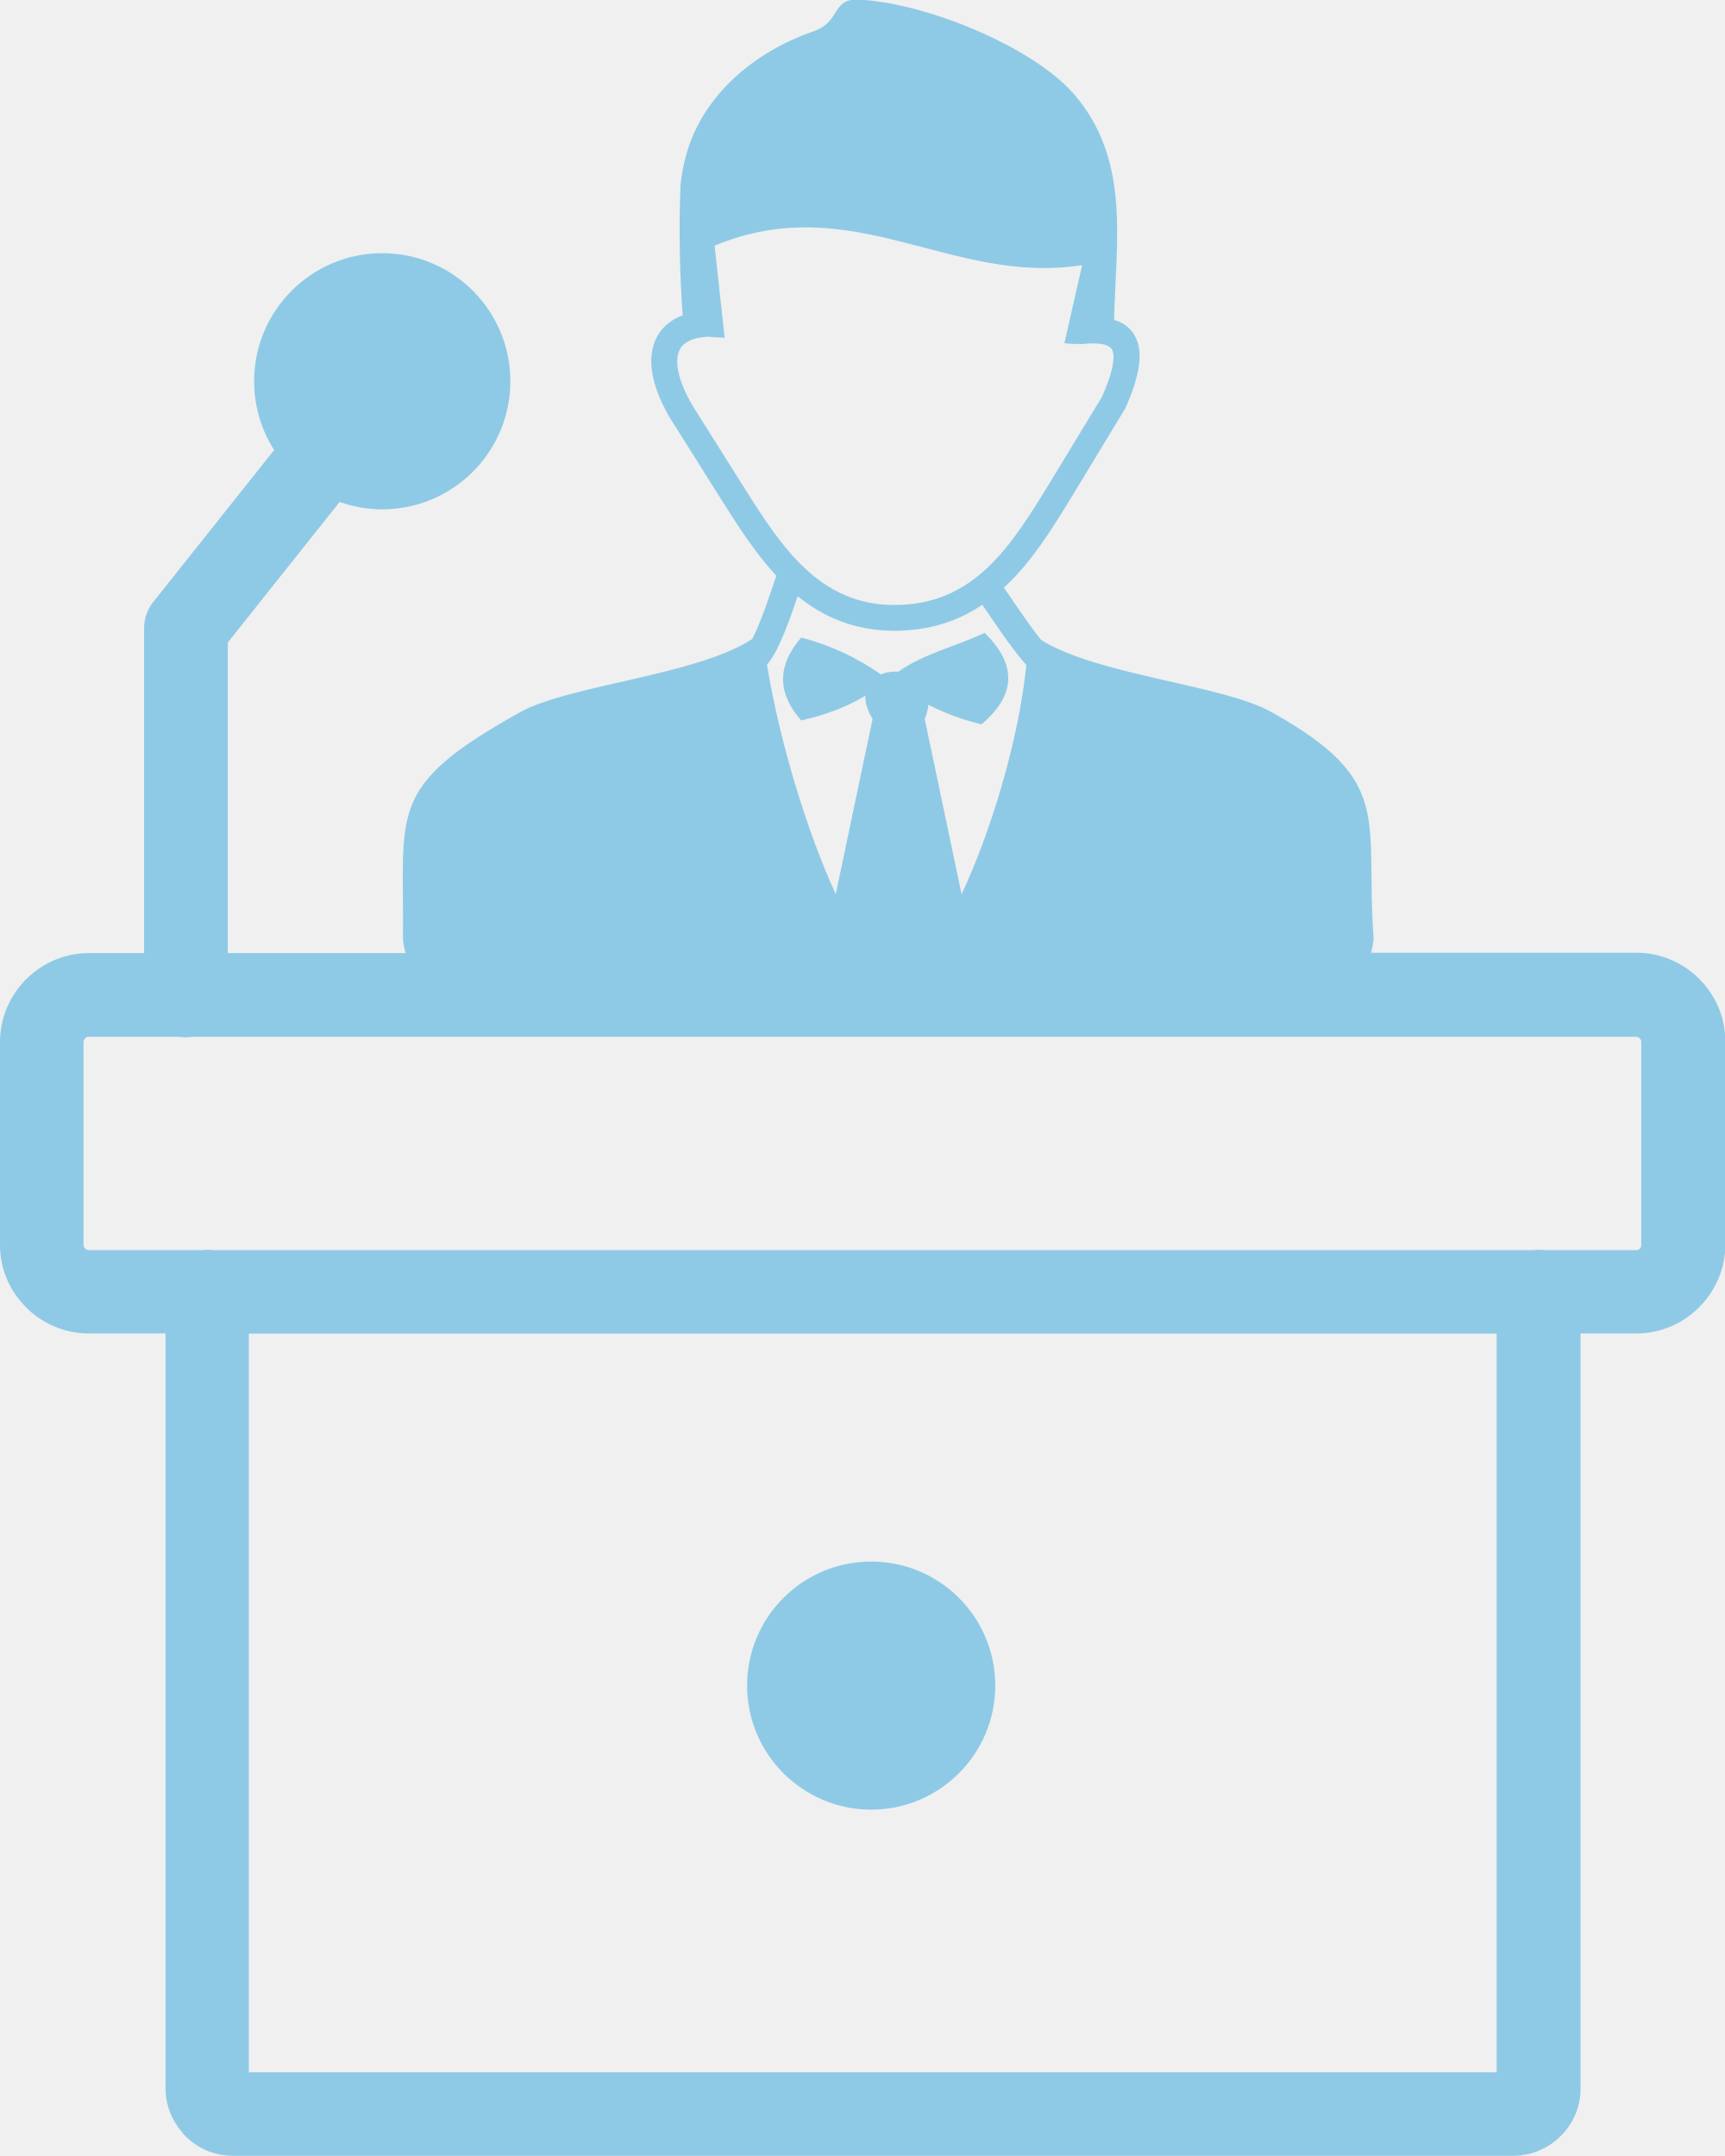
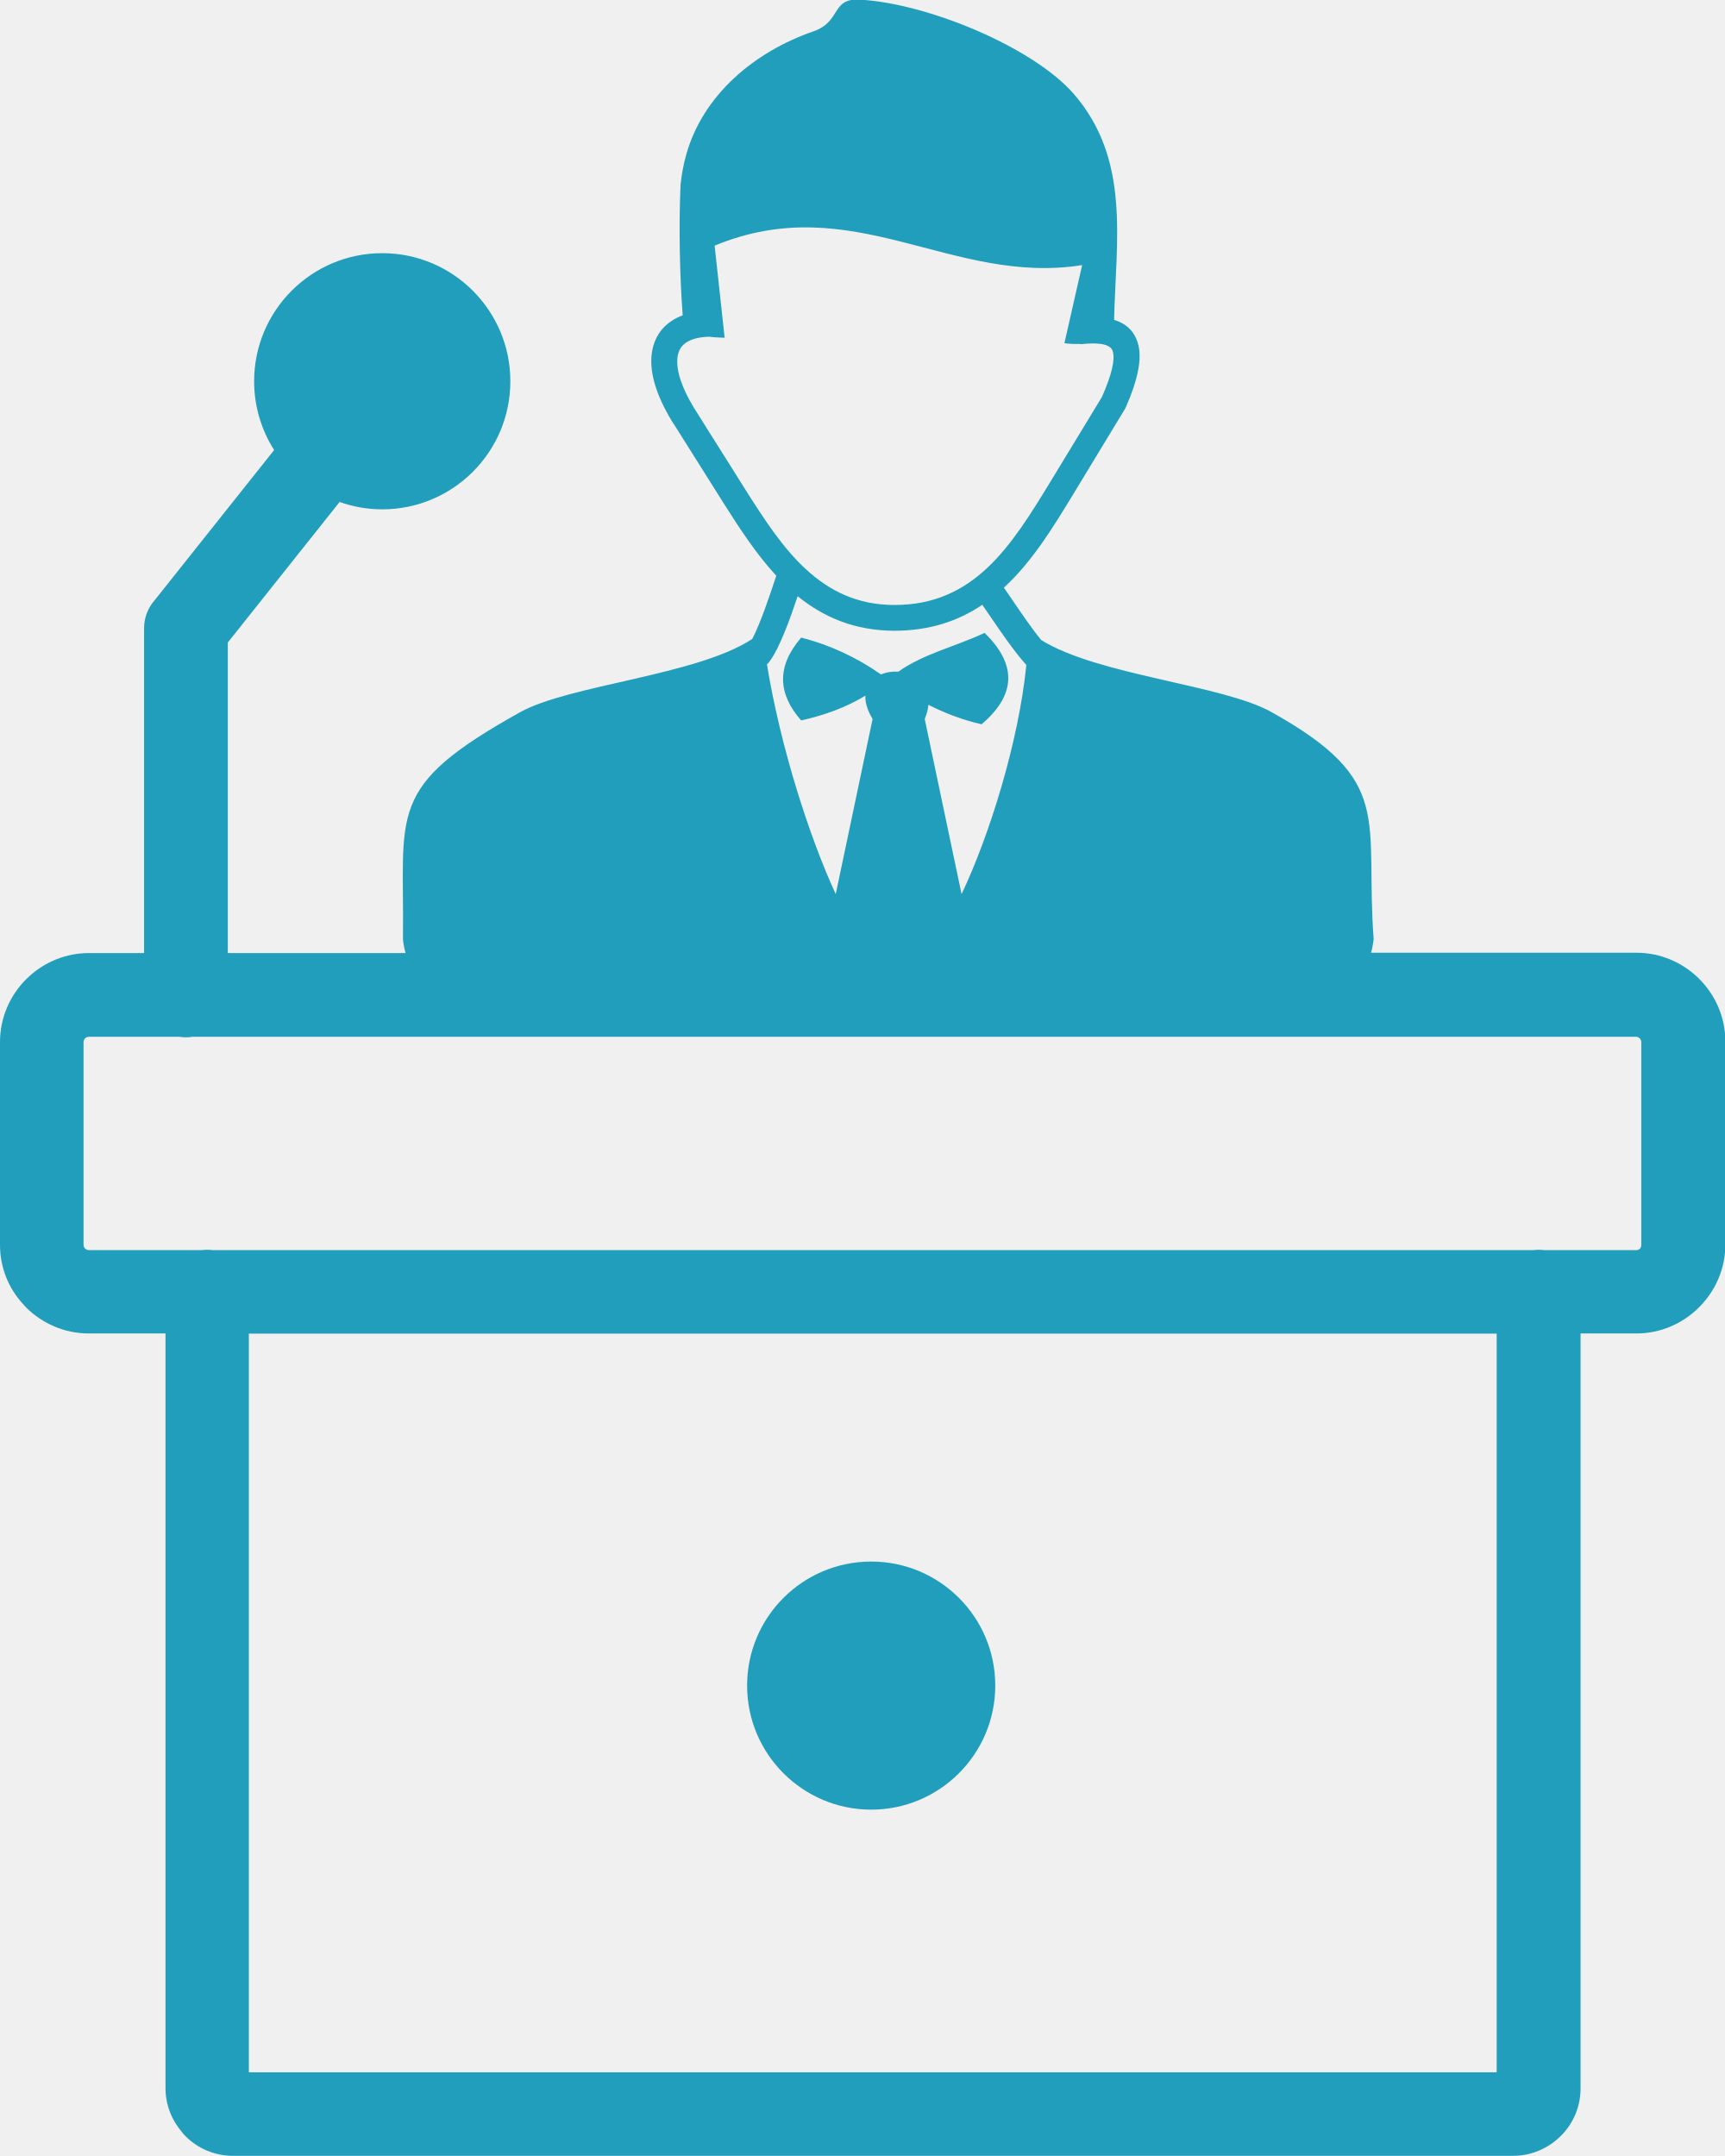
<svg xmlns="http://www.w3.org/2000/svg" width="160" height="200" viewBox="0 0 160 200" fill="none">
-   <path fill-rule="evenodd" clip-rule="evenodd" d="M65.765 31.234C64.82 31.266 64.104 31.462 63.632 31.787C63.355 31.966 63.144 32.21 63.014 32.503C62.867 32.812 62.802 33.203 62.818 33.643C62.851 34.928 63.534 36.621 64.837 38.574L64.853 38.607L69.102 45.361C70.811 48.063 72.585 50.83 74.799 52.848C76.931 54.801 79.52 56.12 82.938 56.12C86.65 56.136 89.352 54.753 91.549 52.702C93.845 50.553 95.635 47.624 97.426 44.694L102.212 36.816C103.107 34.782 103.433 33.415 103.221 32.617C103.107 32.145 102.57 31.901 101.675 31.869C101.479 31.852 101.284 31.852 101.089 31.869C100.877 31.869 100.649 31.885 100.421 31.917C100.291 31.934 100.177 31.917 100.047 31.901C99.624 31.917 99.184 31.901 98.728 31.836L100.372 24.593C88.212 26.514 79.129 17.48 66.285 22.786L67.213 31.331C66.725 31.315 66.237 31.299 65.765 31.234ZM80.806 144.857C87.171 144.857 92.315 150.016 92.315 156.364C92.315 162.712 87.154 167.871 80.806 167.871C74.457 167.871 69.297 162.712 69.297 156.364C69.297 150.016 74.441 144.857 80.806 144.857ZM17.857 96.175C17.662 96.208 17.45 96.224 17.239 96.224C17.027 96.224 16.832 96.208 16.62 96.175H8.237C8.139 96.175 8.042 96.208 7.96 96.257L7.895 96.322C7.814 96.403 7.748 96.533 7.748 96.663V115.478C7.748 115.576 7.781 115.674 7.83 115.755L7.895 115.82C7.976 115.902 8.107 115.967 8.237 115.967H18.671C18.85 115.95 19.013 115.934 19.209 115.934C19.387 115.934 19.567 115.95 19.746 115.967H142.191C142.371 115.95 142.533 115.934 142.729 115.934C142.908 115.934 143.087 115.95 143.25 115.967H151.763C151.893 115.967 152.024 115.918 152.105 115.837C152.186 115.755 152.235 115.625 152.235 115.495V96.663C152.235 96.533 152.186 96.419 152.089 96.322C152.007 96.24 151.877 96.175 151.747 96.175H17.857ZM13.364 88.411V58.268C13.364 57.275 13.739 56.364 14.357 55.664L25.427 41.748C24.255 39.909 23.571 37.712 23.571 35.368C23.571 28.809 28.894 23.486 35.454 23.486C42.014 23.486 47.337 28.809 47.337 35.368C47.337 41.927 42.014 47.249 35.454 47.249C34.071 47.249 32.736 47.005 31.499 46.566L21.129 59.603V88.411H37.619C37.505 88.021 37.424 87.598 37.375 87.142C37.522 75.26 35.715 73.047 48.217 66.081C52.791 63.525 64.609 62.663 69.769 59.277C70.55 57.796 71.429 55.143 71.95 53.564L71.999 53.402C70.111 51.367 68.564 48.958 67.067 46.598L62.818 39.844C61.272 37.532 60.458 35.417 60.409 33.675C60.393 32.861 60.523 32.113 60.832 31.462C61.142 30.778 61.63 30.208 62.297 29.769C62.607 29.557 62.948 29.395 63.323 29.248C63.046 25.586 62.948 20.98 63.127 17.106C63.225 16.195 63.388 15.267 63.648 14.355C65.195 8.805 69.981 4.801 75.434 2.913C78.071 2.002 77.062 -0.179 79.731 -0.033C86.064 0.309 95.847 4.394 99.607 8.724C104.865 14.795 103.514 22.266 103.335 29.671C104.507 30.029 105.272 30.778 105.581 31.982C105.923 33.317 105.549 35.205 104.426 37.777C104.409 37.825 104.377 37.874 104.361 37.907L99.526 45.882C97.654 48.958 95.766 52.035 93.242 54.395L93.112 54.508C93.356 54.85 93.617 55.241 93.894 55.648C94.74 56.885 95.684 58.285 96.579 59.375C101.837 62.647 113.411 63.525 117.92 66.048C129.429 72.461 126.581 75.895 127.411 87.109C127.362 87.565 127.281 87.988 127.167 88.379H151.779C154.042 88.379 156.109 89.307 157.607 90.804C159.105 92.301 160.033 94.352 160.033 96.631V115.446C160.033 117.708 159.105 119.759 157.607 121.256L157.591 121.273C156.093 122.77 154.042 123.698 151.779 123.698H146.603V193.734C146.603 195.459 145.903 197.021 144.763 198.145C143.64 199.268 142.061 199.984 140.352 199.984H21.618C19.892 199.984 18.313 199.284 17.19 198.145C17.076 198.031 16.978 197.933 16.897 197.803C15.937 196.696 15.351 195.264 15.351 193.701V123.698H8.237C5.974 123.698 3.907 122.77 2.409 121.273C2.312 121.175 2.23 121.077 2.149 120.98C0.814 119.548 0 117.611 0 115.478V96.663C0 94.401 0.928 92.334 2.425 90.837C2.523 90.739 2.621 90.657 2.718 90.56C4.184 89.225 6.137 88.411 8.237 88.411H13.364ZM23.083 123.714V192.236H138.822V123.714H23.083ZM74.311 66.829C72.162 64.388 71.983 61.849 74.311 59.147C76.997 59.831 79.455 60.986 81.717 62.565C82.206 62.353 82.775 62.272 83.329 62.305C85.689 60.628 88.684 59.961 91.322 58.708C94.463 61.767 94.121 64.567 91.045 67.188C89.319 66.797 87.692 66.178 86.112 65.381C86.08 65.788 85.966 66.227 85.771 66.699L89.189 82.943C91.794 77.458 94.496 68.75 95.196 61.686C94.056 60.417 92.835 58.626 91.794 57.096C91.566 56.755 91.338 56.429 91.11 56.103C88.896 57.601 86.243 58.512 82.938 58.512C79.243 58.496 76.378 57.243 73.985 55.306C73.318 57.308 72.341 60.059 71.381 61.361C71.316 61.458 71.234 61.54 71.136 61.621C72.39 69.303 75.076 77.653 77.517 82.943L80.936 66.699C80.431 65.853 80.236 65.137 80.269 64.534C78.445 65.641 76.427 66.357 74.311 66.829Z" fill="#8ECAE6" />
+   <g clip-path="url(#clip0_25_16)">
+     <path fill-rule="evenodd" clip-rule="evenodd" d="M65.765 31.234C64.82 31.266 64.104 31.462 63.632 31.787C63.355 31.966 63.144 32.21 63.014 32.503C62.867 32.812 62.802 33.203 62.818 33.643C62.851 34.928 63.534 36.621 64.837 38.574L64.853 38.607L69.102 45.361C70.811 48.063 72.585 50.83 74.799 52.848C76.931 54.801 79.52 56.12 82.938 56.12C86.65 56.136 89.352 54.753 91.549 52.702C93.845 50.553 95.635 47.624 97.426 44.694L102.212 36.816C103.107 34.782 103.433 33.415 103.221 32.617C103.107 32.145 102.57 31.901 101.675 31.869C101.479 31.852 101.284 31.852 101.089 31.869C100.877 31.869 100.649 31.885 100.421 31.917C100.291 31.934 100.177 31.917 100.047 31.901C99.624 31.917 99.184 31.901 98.728 31.836L100.372 24.593C88.212 26.514 79.129 17.48 66.285 22.786L67.213 31.331C66.725 31.315 66.237 31.299 65.765 31.234ZM80.806 144.857C87.171 144.857 92.315 150.016 92.315 156.364C92.315 162.712 87.154 167.871 80.806 167.871C74.457 167.871 69.297 162.712 69.297 156.364C69.297 150.016 74.441 144.857 80.806 144.857ZM17.857 96.175C17.662 96.208 17.45 96.224 17.239 96.224C17.027 96.224 16.832 96.208 16.62 96.175H8.237C8.139 96.175 8.042 96.208 7.96 96.257L7.895 96.322C7.814 96.403 7.748 96.533 7.748 96.663V115.478C7.748 115.576 7.781 115.674 7.83 115.755L7.895 115.82C7.976 115.902 8.107 115.967 8.237 115.967H18.671C18.85 115.95 19.013 115.934 19.209 115.934C19.387 115.934 19.567 115.95 19.746 115.967H142.191C142.371 115.95 142.533 115.934 142.729 115.934C142.908 115.934 143.087 115.95 143.25 115.967H151.763C151.893 115.967 152.024 115.918 152.105 115.837C152.186 115.755 152.235 115.625 152.235 115.495V96.663C152.235 96.533 152.186 96.419 152.089 96.322C152.007 96.24 151.877 96.175 151.747 96.175H17.857ZM13.364 88.411V58.268C13.364 57.275 13.739 56.364 14.357 55.664L25.427 41.748C24.255 39.909 23.571 37.712 23.571 35.368C23.571 28.809 28.894 23.486 35.454 23.486C42.014 23.486 47.337 28.809 47.337 35.368C47.337 41.927 42.014 47.249 35.454 47.249C34.071 47.249 32.736 47.005 31.499 46.566L21.129 59.603V88.411H37.619C37.505 88.021 37.424 87.598 37.375 87.142C37.522 75.26 35.715 73.047 48.217 66.081C52.791 63.525 64.609 62.663 69.769 59.277C70.55 57.796 71.429 55.143 71.95 53.564L71.999 53.402C70.111 51.367 68.564 48.958 67.067 46.598L62.818 39.844C61.272 37.532 60.458 35.417 60.409 33.675C60.393 32.861 60.523 32.113 60.832 31.462C61.142 30.778 61.63 30.208 62.297 29.769C62.607 29.557 62.948 29.395 63.323 29.248C63.046 25.586 62.948 20.98 63.127 17.106C63.225 16.195 63.388 15.267 63.648 14.355C65.195 8.805 69.981 4.801 75.434 2.913C78.071 2.002 77.062 -0.179 79.731 -0.033C86.064 0.309 95.847 4.394 99.607 8.724C104.865 14.795 103.514 22.266 103.335 29.671C104.507 30.029 105.272 30.778 105.581 31.982C105.923 33.317 105.549 35.205 104.426 37.777C104.409 37.825 104.377 37.874 104.361 37.907L99.526 45.882C97.654 48.958 95.766 52.035 93.242 54.395L93.112 54.508C93.356 54.85 93.617 55.241 93.894 55.648C94.74 56.885 95.684 58.285 96.579 59.375C101.837 62.647 113.411 63.525 117.92 66.048C129.429 72.461 126.581 75.895 127.411 87.109C127.362 87.565 127.281 87.988 127.167 88.379H151.779C154.042 88.379 156.109 89.307 157.607 90.804C159.105 92.301 160.033 94.352 160.033 96.631V115.446C160.033 117.708 159.105 119.759 157.607 121.256L157.591 121.273C156.093 122.77 154.042 123.698 151.779 123.698H146.603V193.734C146.603 195.459 145.903 197.021 144.763 198.145C143.64 199.268 142.061 199.984 140.352 199.984H21.618C19.892 199.984 18.313 199.284 17.19 198.145C17.076 198.031 16.978 197.933 16.897 197.803C15.937 196.696 15.351 195.264 15.351 193.701V123.698H8.237C5.974 123.698 3.907 122.77 2.409 121.273C2.312 121.175 2.23 121.077 2.149 120.98C0.814 119.548 0 117.611 0 115.478V96.663C0 94.401 0.928 92.334 2.425 90.837C2.523 90.739 2.621 90.657 2.718 90.56C4.184 89.225 6.137 88.411 8.237 88.411H13.364ZM23.083 123.714V192.236H138.822V123.714H23.083ZM74.311 66.829C72.162 64.388 71.983 61.849 74.311 59.147C76.997 59.831 79.455 60.986 81.717 62.565C82.206 62.353 82.775 62.272 83.329 62.305C85.689 60.628 88.684 59.961 91.322 58.708C94.463 61.767 94.121 64.567 91.045 67.188C89.319 66.797 87.692 66.178 86.112 65.381C86.08 65.788 85.966 66.227 85.771 66.699L89.189 82.943C91.794 77.458 94.496 68.75 95.196 61.686C94.056 60.417 92.835 58.626 91.794 57.096C91.566 56.755 91.338 56.429 91.11 56.103C88.896 57.601 86.243 58.512 82.938 58.512C79.243 58.496 76.378 57.243 73.985 55.306C73.318 57.308 72.341 60.059 71.381 61.361C71.316 61.458 71.234 61.54 71.136 61.621C72.39 69.303 75.076 77.653 77.517 82.943L80.936 66.699C80.431 65.853 80.236 65.137 80.269 64.534C78.445 65.641 76.427 66.357 74.311 66.829Z" fill="#219EBC" />
+   </g>
+   <defs>
+     <clipPath id="clip0_25_16">
+       <rect width="160" height="200" fill="white" />
+     </clipPath>
+   </defs>
</svg>
